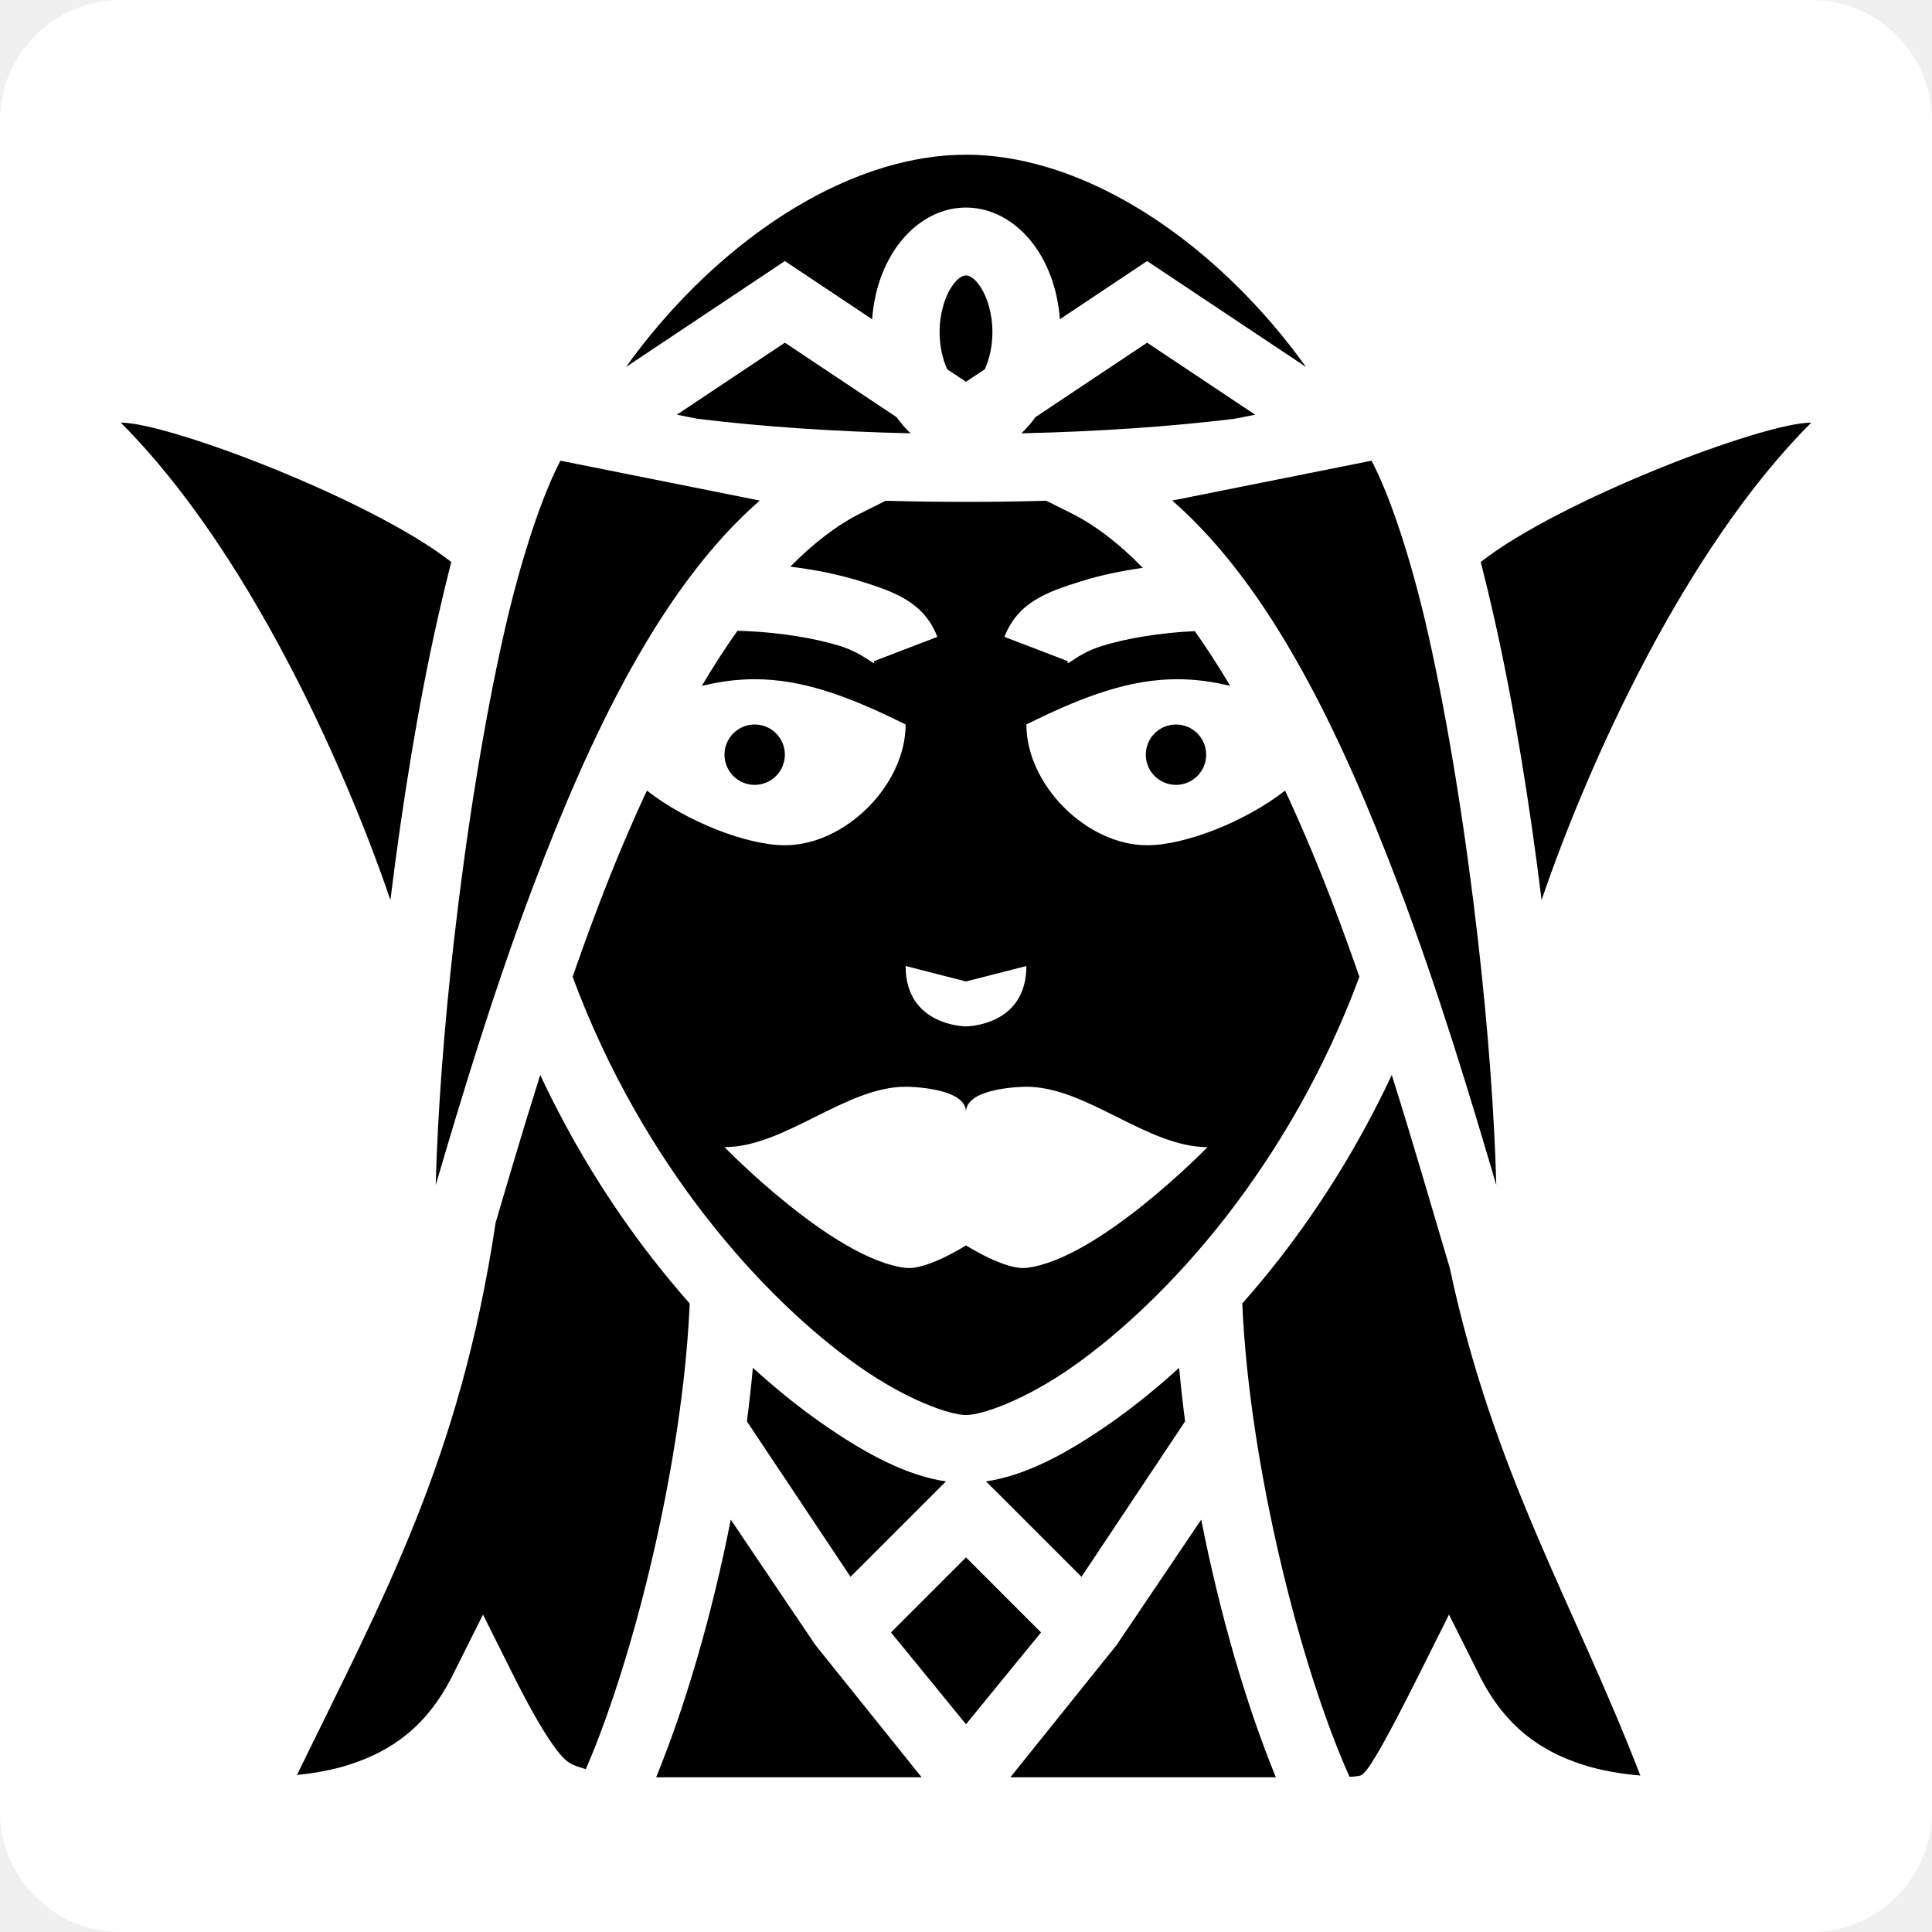
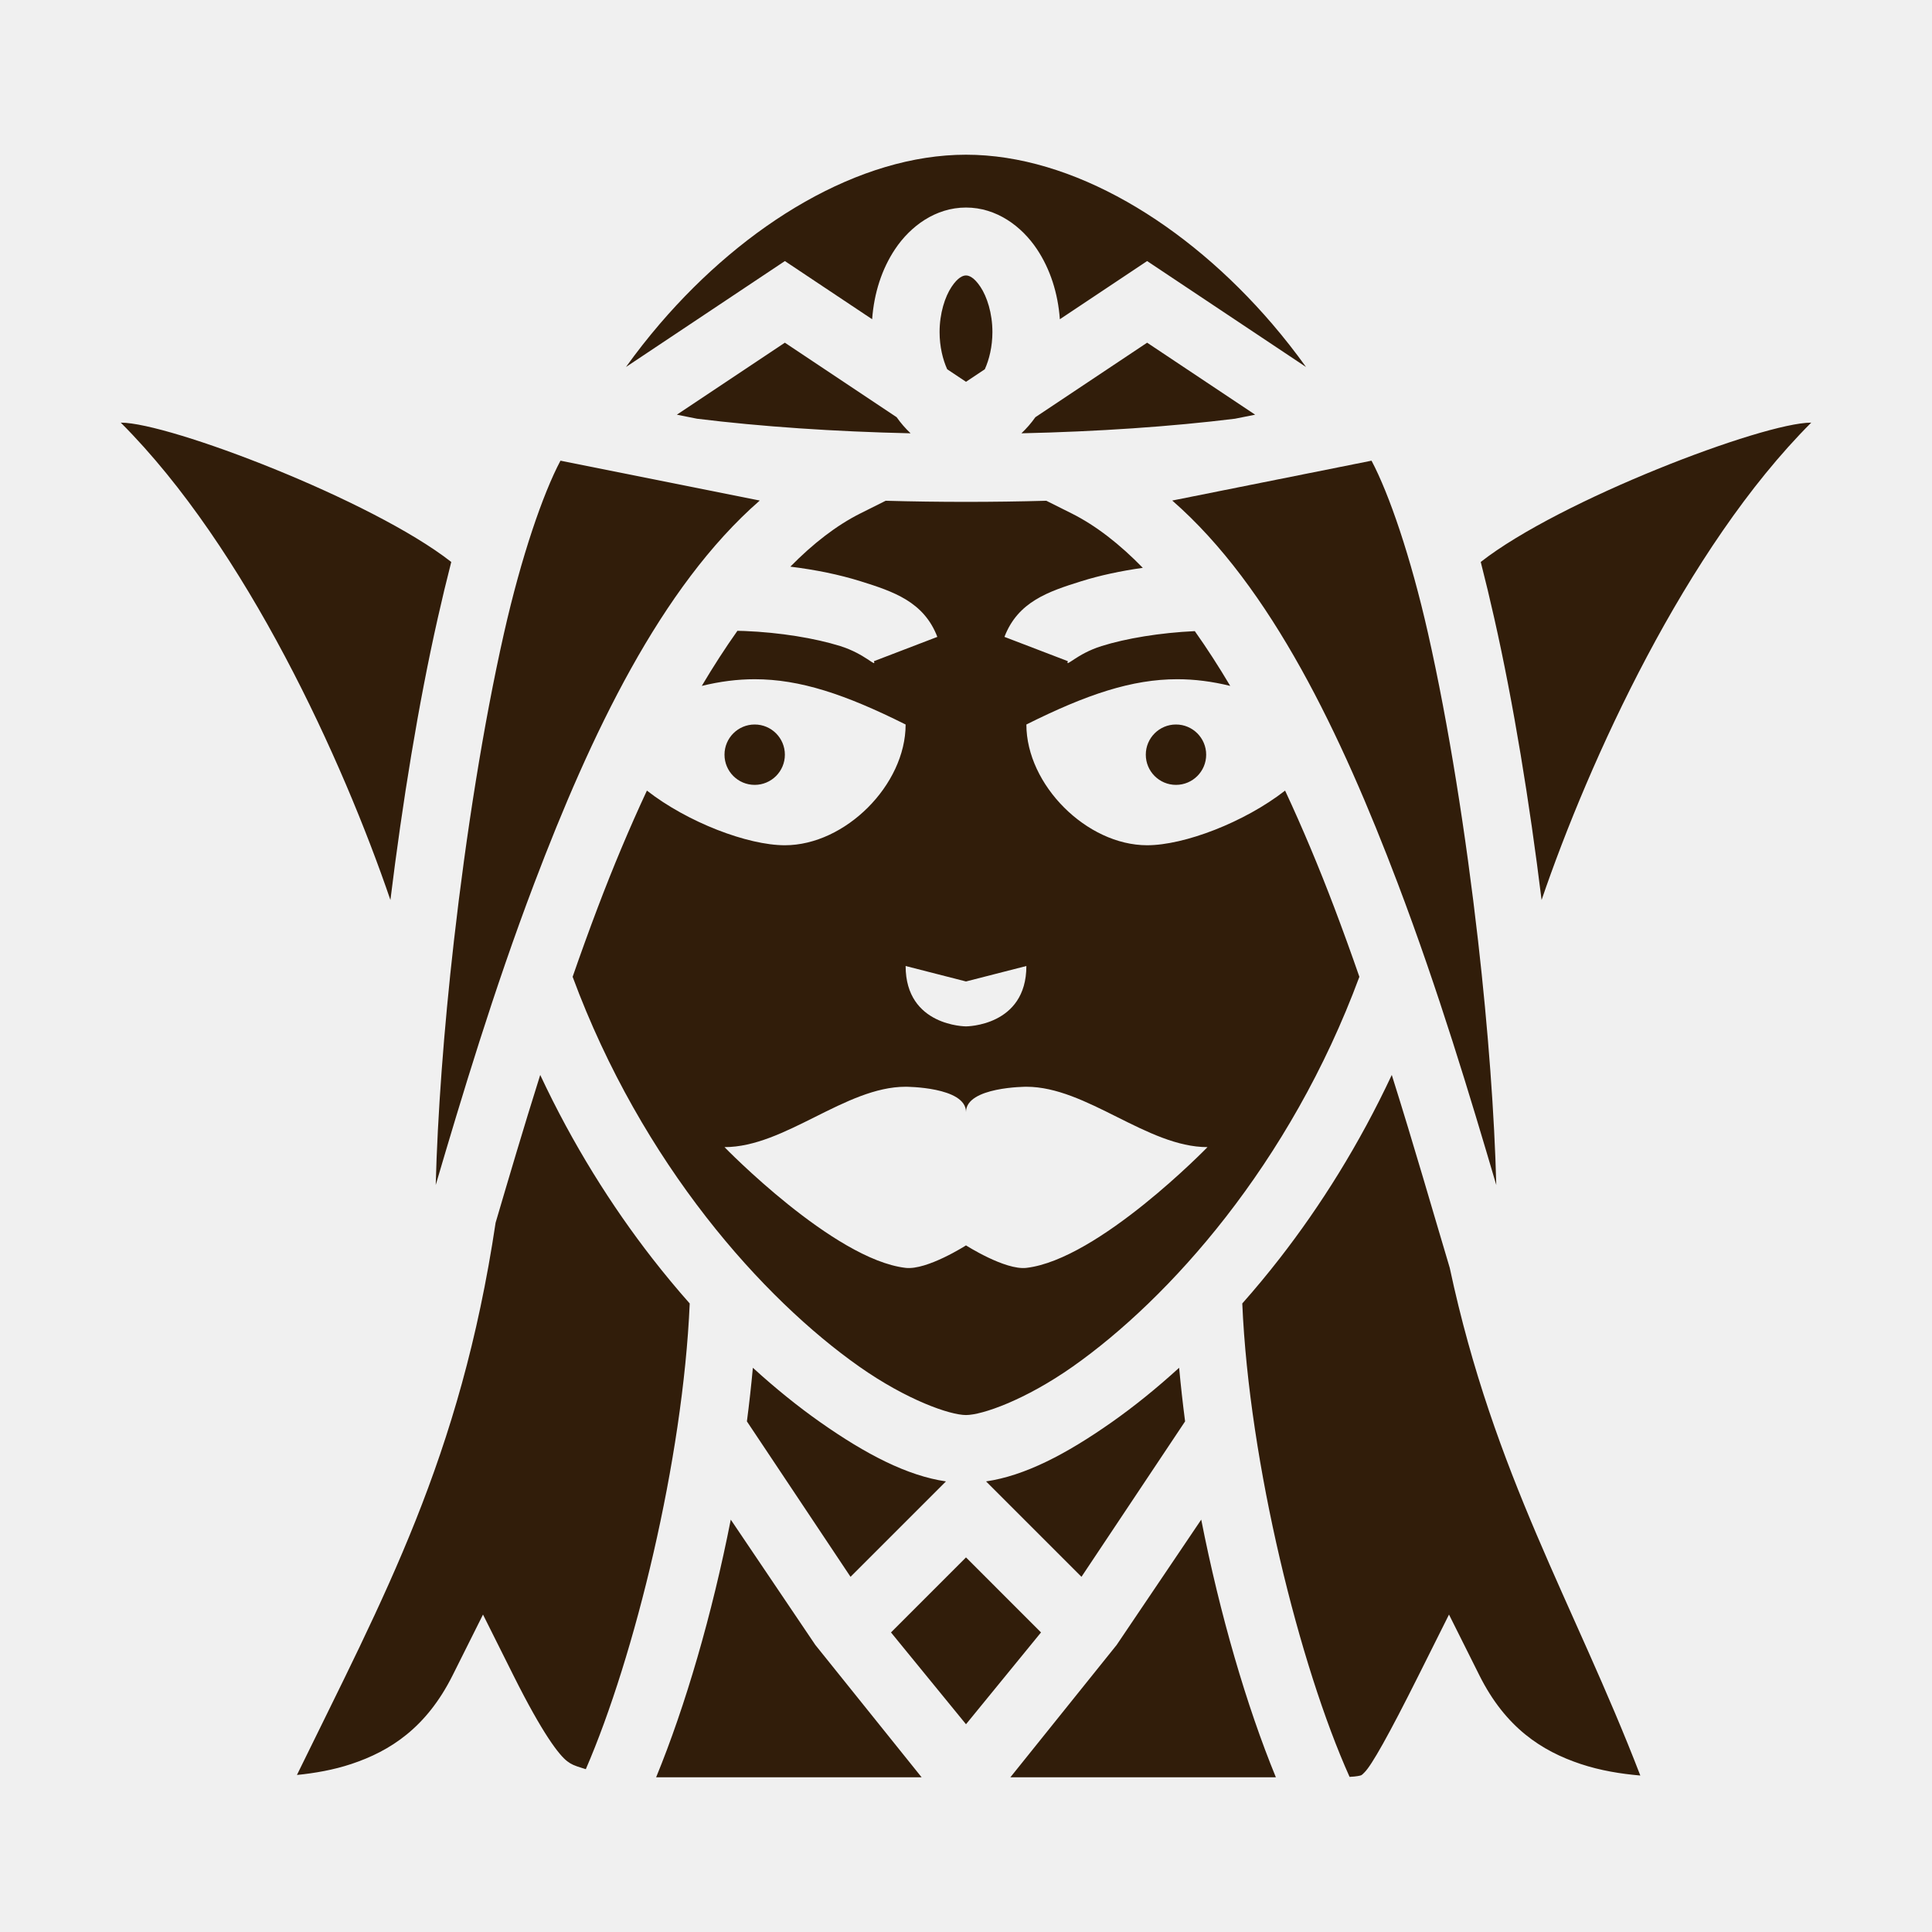
<svg xmlns="http://www.w3.org/2000/svg" viewBox="0 0 512 512" style="height: 512px; width: 512px;">
-   <rect fill="#ffffff" fill-opacity="1" height="512" width="512" rx="32" ry="32" />
  <g class="" transform="translate(0,0)" style="">
-     <path d="M256 41c-28.25 0-58.36 18.25-81.166 44.857a170.359 170.359 0 0 0-8.947 11.403L208 69.184l23.127 15.418c.506-6.936 2.568-13.312 6.07-18.565C241.265 59.937 247.934 55 256 55s14.735 4.936 18.803 11.037c3.502 5.253 5.564 11.63 6.07 18.565L304 69.184l42.113 28.076a170.942 170.942 0 0 0-8.947-11.403C314.36 59.25 284.25 41 256 41zm0 32c-.77 0-2.103.436-3.826 3.02C250.45 78.608 249 82.995 249 88c0 3.83.85 7.29 2.02 9.865l4.98 3.32 4.98-3.32C262.15 95.29 263 91.83 263 88c0-5.006-1.45-9.393-3.174-11.98C258.103 73.437 256.77 73 256 73zm-48 17.816-28.623 19.08 5.336 1.067c16.922 2.09 36.528 3.426 56.605 3.867a27.798 27.798 0 0 1-3.7-4.268L208 90.817zm96 0-29.617 19.747a27.9 27.9 0 0 1-3.7 4.267c20.077-.442 39.685-1.777 56.608-3.867l5.333-1.067L304 90.816zM32 112c33.318 33.318 58.914 89.742 71.463 126.506 3.176-25.792 7.433-52.057 12.54-74.658a520.581 520.581 0 0 1 3.585-14.922C98.66 132.53 44.818 112 32 112zm448 0c-12.818 0-66.66 20.53-87.588 36.926a518.123 518.123 0 0 1 3.584 14.922c5.108 22.6 9.365 48.866 12.54 74.658C421.087 201.742 446.683 145.318 480 112zm-331.47 10.086c-4.642 8.756-10.375 25.398-14.97 45.73-5.475 24.23-10.06 53.44-13.257 81.444-2.72 23.812-4.36 46.505-4.832 64.775 6.863-23.28 15.328-51.522 26.116-79.943 14.948-39.38 33.48-78.513 59.758-101.444l-52.813-10.562zm214.94 0-52.814 10.562c26.277 22.93 44.81 62.063 59.758 101.444 10.788 28.42 19.253 56.664 26.115 79.943-.474-18.27-2.114-40.963-4.833-64.775-3.197-28.003-7.782-57.213-13.258-81.444-4.595-20.332-10.328-36.974-14.97-45.73zm-128.755 10.62-6.69 3.345c-6.37 3.187-12.575 8.02-18.574 14.118 6.667.82 12.99 2.112 18.59 3.863 8.714 2.728 16.785 5.412 20.364 14.75l-16.808 6.44c.716 1.868-2.263-1.923-8.932-4.01-6.67-2.085-15.925-3.606-25.332-3.99-.636-.025-1.273-.033-1.91-.048-3.23 4.555-6.38 9.44-9.442 14.596 4.823-1.175 9.422-1.768 14.02-1.768 12 0 24 4 40 12 0 16-16 32-32 32-9.86 0-25.784-6.078-36.563-14.484-4.653 9.97-9.01 20.393-13.023 30.964a688.828 688.828 0 0 0-6.662 18.38c9.174 24.796 21.778 46.163 35.352 63.615 13.475 17.326 27.913 30.755 40.576 39.666C240.342 371.05 251.75 375 256 375s15.658-3.95 28.32-12.86c12.663-8.91 27.1-22.34 40.576-39.665 13.574-17.452 26.178-38.82 35.352-63.614a688.828 688.828 0 0 0-6.662-18.38c-4.013-10.57-8.37-20.995-13.024-30.964C329.784 217.922 313.86 224 304 224c-16 0-32-16-32-32 16-8 28-12 40-12 4.598 0 9.197.593 14.02 1.768-3.043-5.124-6.173-9.98-9.383-14.512-9.19.424-18.187 1.915-24.707 3.955-6.67 2.087-9.648 5.878-8.932 4.01l-16.81-6.44c3.58-9.338 11.653-12.022 20.37-14.75 4.95-1.548 10.476-2.728 16.296-3.55-6.093-6.248-12.4-11.19-18.88-14.43l-6.69-3.345a765.262 765.262 0 0 1-42.569 0zM200 192a8 8 0 0 0-8 8 8 8 0 0 0 8 8 8 8 0 0 0 8-8 8 8 0 0 0-8-8zm111.648 0a8 8 0 0 0-8 8 8 8 0 0 0 8 8 8 8 0 0 0 8-8 8 8 0 0 0-8-8zM240 256l16 4.098L272 256c0 16-16 16-16 16s-16 0-16-16zm-96.836 28.87c-4.49 14.25-8.274 27.123-11.822 39.16-9.37 62.528-29.578 99.06-52.65 146.353 4.716-.48 9.643-1.316 14.462-2.922 10.293-3.43 19.87-9.632 26.795-23.485l8.05-16.1 8.05 16.1c7.835 15.668 12.134 21.143 14.272 22.773 1.07.815 1.84 1.144 3.942 1.793.25.08.683.214.984.308 12.907-29.755 25.753-81.982 27.535-123.414a244.734 244.734 0 0 1-9.887-11.91c-10.863-13.966-21.126-30.27-29.732-48.655zm225.672 0c-8.606 18.385-18.87 34.688-29.732 48.655a246.18 246.18 0 0 1-9.887 11.91c1.824 42.395 15.232 96.096 28.435 125.454.942-.053 1.702-.12 2.155-.21 1.098-.223.9-.08 1.836-1.022 1.873-1.886 6.306-9.683 14.306-25.683l8.05-16.1 8.05 16.1c6.927 13.853 16.503 20.055 26.796 23.486 5.303 1.77 10.72 2.63 15.857 3.073-17.65-45.806-38.75-79.5-50.51-134.562-4.353-14.547-9.39-32.163-15.357-51.1zM240 288s16 0 16 6.693C256 288 272 288 272 288c16 0 32 16 48 16 0 0-28.9 29.78-48 32-5.653.657-16-5.96-16-5.96s-10.347 6.617-16 5.96c-19.1-2.22-48-32-48-32 16 0 32.012-15.997 48-16zm-40.482 74.475c-.435 4.7-.954 9.44-1.58 14.207l1.55 2.326 25.91 38.865 24.24-24.236 1.048-1.05c-10.23-1.496-21.165-7.142-33.366-15.728-5.783-4.07-11.77-8.882-17.802-14.385zm112.964 0c-6.033 5.503-12.02 10.314-17.802 14.384-12.2 8.585-23.134 14.23-33.364 15.728l25.286 25.285 25.91-38.865 1.55-2.326a373.623 373.623 0 0 1-1.58-14.207zm-118.82 40.242c-4.95 25.17-12.022 49.39-19.78 68.283h70.358l-28.166-35.072-22.412-33.21zm124.676 0-22.412 33.21L267.76 471h70.36c-7.76-18.893-14.83-43.113-19.782-68.283zM256 412.727l-19.88 19.882L256 456.942l19.88-24.334L256 412.726z" fill="#000000" fill-opacity="1" />
+     <path d="M256 41c-28.25 0-58.36 18.25-81.166 44.857a170.359 170.359 0 0 0-8.947 11.403L208 69.184l23.127 15.418c.506-6.936 2.568-13.312 6.07-18.565C241.265 59.937 247.934 55 256 55s14.735 4.936 18.803 11.037c3.502 5.253 5.564 11.63 6.07 18.565L304 69.184l42.113 28.076a170.942 170.942 0 0 0-8.947-11.403C314.36 59.25 284.25 41 256 41zm0 32c-.77 0-2.103.436-3.826 3.02C250.45 78.608 249 82.995 249 88c0 3.83.85 7.29 2.02 9.865l4.98 3.32 4.98-3.32C262.15 95.29 263 91.83 263 88c0-5.006-1.45-9.393-3.174-11.98C258.103 73.437 256.77 73 256 73zm-48 17.816-28.623 19.08 5.336 1.067c16.922 2.09 36.528 3.426 56.605 3.867a27.798 27.798 0 0 1-3.7-4.268L208 90.817zm96 0-29.617 19.747a27.9 27.9 0 0 1-3.7 4.267c20.077-.442 39.685-1.777 56.608-3.867l5.333-1.067L304 90.816zM32 112c33.318 33.318 58.914 89.742 71.463 126.506 3.176-25.792 7.433-52.057 12.54-74.658a520.581 520.581 0 0 1 3.585-14.922C98.66 132.53 44.818 112 32 112zm448 0c-12.818 0-66.66 20.53-87.588 36.926a518.123 518.123 0 0 1 3.584 14.922c5.108 22.6 9.365 48.866 12.54 74.658C421.087 201.742 446.683 145.318 480 112zm-331.47 10.086c-4.642 8.756-10.375 25.398-14.97 45.73-5.475 24.23-10.06 53.44-13.257 81.444-2.72 23.812-4.36 46.505-4.832 64.775 6.863-23.28 15.328-51.522 26.116-79.943 14.948-39.38 33.48-78.513 59.758-101.444l-52.813-10.562zm214.94 0-52.814 10.562c26.277 22.93 44.81 62.063 59.758 101.444 10.788 28.42 19.253 56.664 26.115 79.943-.474-18.27-2.114-40.963-4.833-64.775-3.197-28.003-7.782-57.213-13.258-81.444-4.595-20.332-10.328-36.974-14.97-45.73zm-128.755 10.62-6.69 3.345c-6.37 3.187-12.575 8.02-18.574 14.118 6.667.82 12.99 2.112 18.59 3.863 8.714 2.728 16.785 5.412 20.364 14.75l-16.808 6.44c.716 1.868-2.263-1.923-8.932-4.01-6.67-2.085-15.925-3.606-25.332-3.99-.636-.025-1.273-.033-1.91-.048-3.23 4.555-6.38 9.44-9.442 14.596 4.823-1.175 9.422-1.768 14.02-1.768 12 0 24 4 40 12 0 16-16 32-32 32-9.86 0-25.784-6.078-36.563-14.484-4.653 9.97-9.01 20.393-13.023 30.964a688.828 688.828 0 0 0-6.662 18.38c9.174 24.796 21.778 46.163 35.352 63.615 13.475 17.326 27.913 30.755 40.576 39.666C240.342 371.05 251.75 375 256 375s15.658-3.95 28.32-12.86c12.663-8.91 27.1-22.34 40.576-39.665 13.574-17.452 26.178-38.82 35.352-63.614a688.828 688.828 0 0 0-6.662-18.38c-4.013-10.57-8.37-20.995-13.024-30.964C329.784 217.922 313.86 224 304 224c-16 0-32-16-32-32 16-8 28-12 40-12 4.598 0 9.197.593 14.02 1.768-3.043-5.124-6.173-9.98-9.383-14.512-9.19.424-18.187 1.915-24.707 3.955-6.67 2.087-9.648 5.878-8.932 4.01l-16.81-6.44c3.58-9.338 11.653-12.022 20.37-14.75 4.95-1.548 10.476-2.728 16.296-3.55-6.093-6.248-12.4-11.19-18.88-14.43l-6.69-3.345a765.262 765.262 0 0 1-42.569 0zM200 192a8 8 0 0 0-8 8 8 8 0 0 0 8 8 8 8 0 0 0 8-8 8 8 0 0 0-8-8zm111.648 0a8 8 0 0 0-8 8 8 8 0 0 0 8 8 8 8 0 0 0 8-8 8 8 0 0 0-8-8zM240 256l16 4.098L272 256c0 16-16 16-16 16s-16 0-16-16zm-96.836 28.87c-4.49 14.25-8.274 27.123-11.822 39.16-9.37 62.528-29.578 99.06-52.65 146.353 4.716-.48 9.643-1.316 14.462-2.922 10.293-3.43 19.87-9.632 26.795-23.485l8.05-16.1 8.05 16.1c7.835 15.668 12.134 21.143 14.272 22.773 1.07.815 1.84 1.144 3.942 1.793.25.08.683.214.984.308 12.907-29.755 25.753-81.982 27.535-123.414a244.734 244.734 0 0 1-9.887-11.91c-10.863-13.966-21.126-30.27-29.732-48.655zm225.672 0c-8.606 18.385-18.87 34.688-29.732 48.655a246.18 246.18 0 0 1-9.887 11.91c1.824 42.395 15.232 96.096 28.435 125.454.942-.053 1.702-.12 2.155-.21 1.098-.223.9-.08 1.836-1.022 1.873-1.886 6.306-9.683 14.306-25.683l8.05-16.1 8.05 16.1c6.927 13.853 16.503 20.055 26.796 23.486 5.303 1.77 10.72 2.63 15.857 3.073-17.65-45.806-38.75-79.5-50.51-134.562-4.353-14.547-9.39-32.163-15.357-51.1zM240 288s16 0 16 6.693C256 288 272 288 272 288c16 0 32 16 48 16 0 0-28.9 29.78-48 32-5.653.657-16-5.96-16-5.96s-10.347 6.617-16 5.96c-19.1-2.22-48-32-48-32 16 0 32.012-15.997 48-16zm-40.482 74.475c-.435 4.7-.954 9.44-1.58 14.207l1.55 2.326 25.91 38.865 24.24-24.236 1.048-1.05c-10.23-1.496-21.165-7.142-33.366-15.728-5.783-4.07-11.77-8.882-17.802-14.385zm112.964 0c-6.033 5.503-12.02 10.314-17.802 14.384-12.2 8.585-23.134 14.23-33.364 15.728l25.286 25.285 25.91-38.865 1.55-2.326a373.623 373.623 0 0 1-1.58-14.207zm-118.82 40.242c-4.95 25.17-12.022 49.39-19.78 68.283h70.358l-28.166-35.072-22.412-33.21zm124.676 0-22.412 33.21L267.76 471h70.36c-7.76-18.893-14.83-43.113-19.782-68.283zM256 412.727l-19.88 19.882L256 456.942l19.88-24.334L256 412.726z" fill="#311d0a" fill-opacity="1" />
  </g>
</svg>
